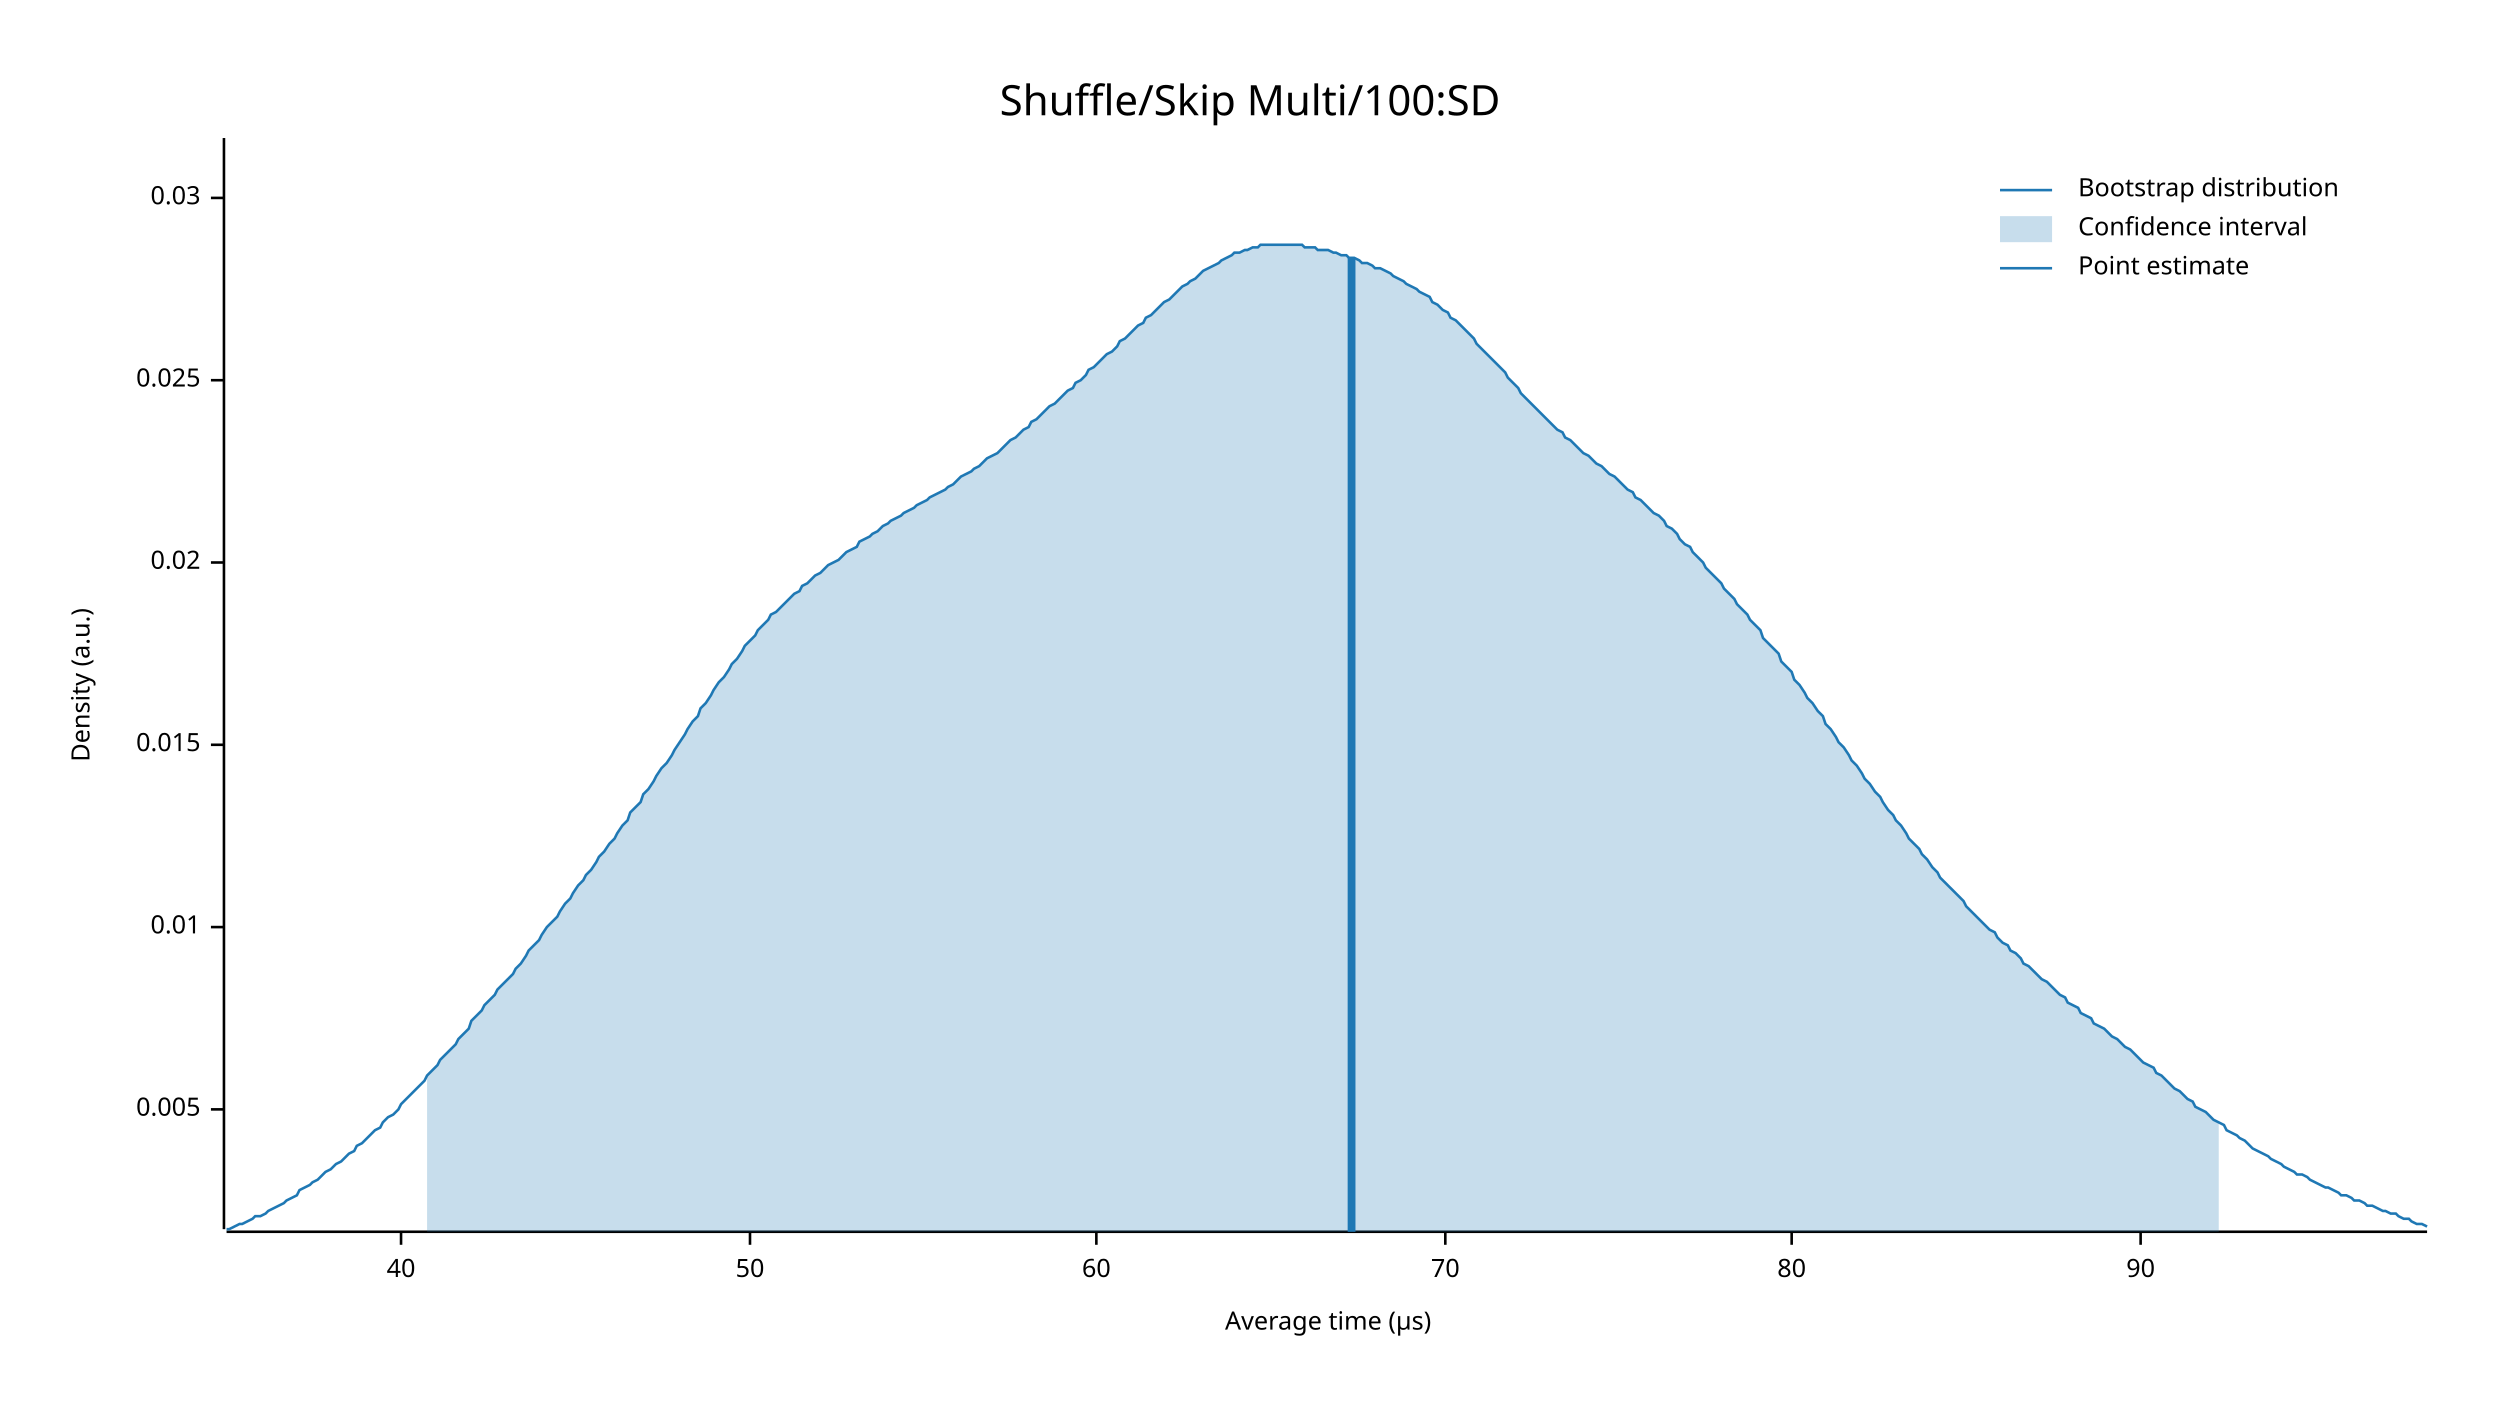
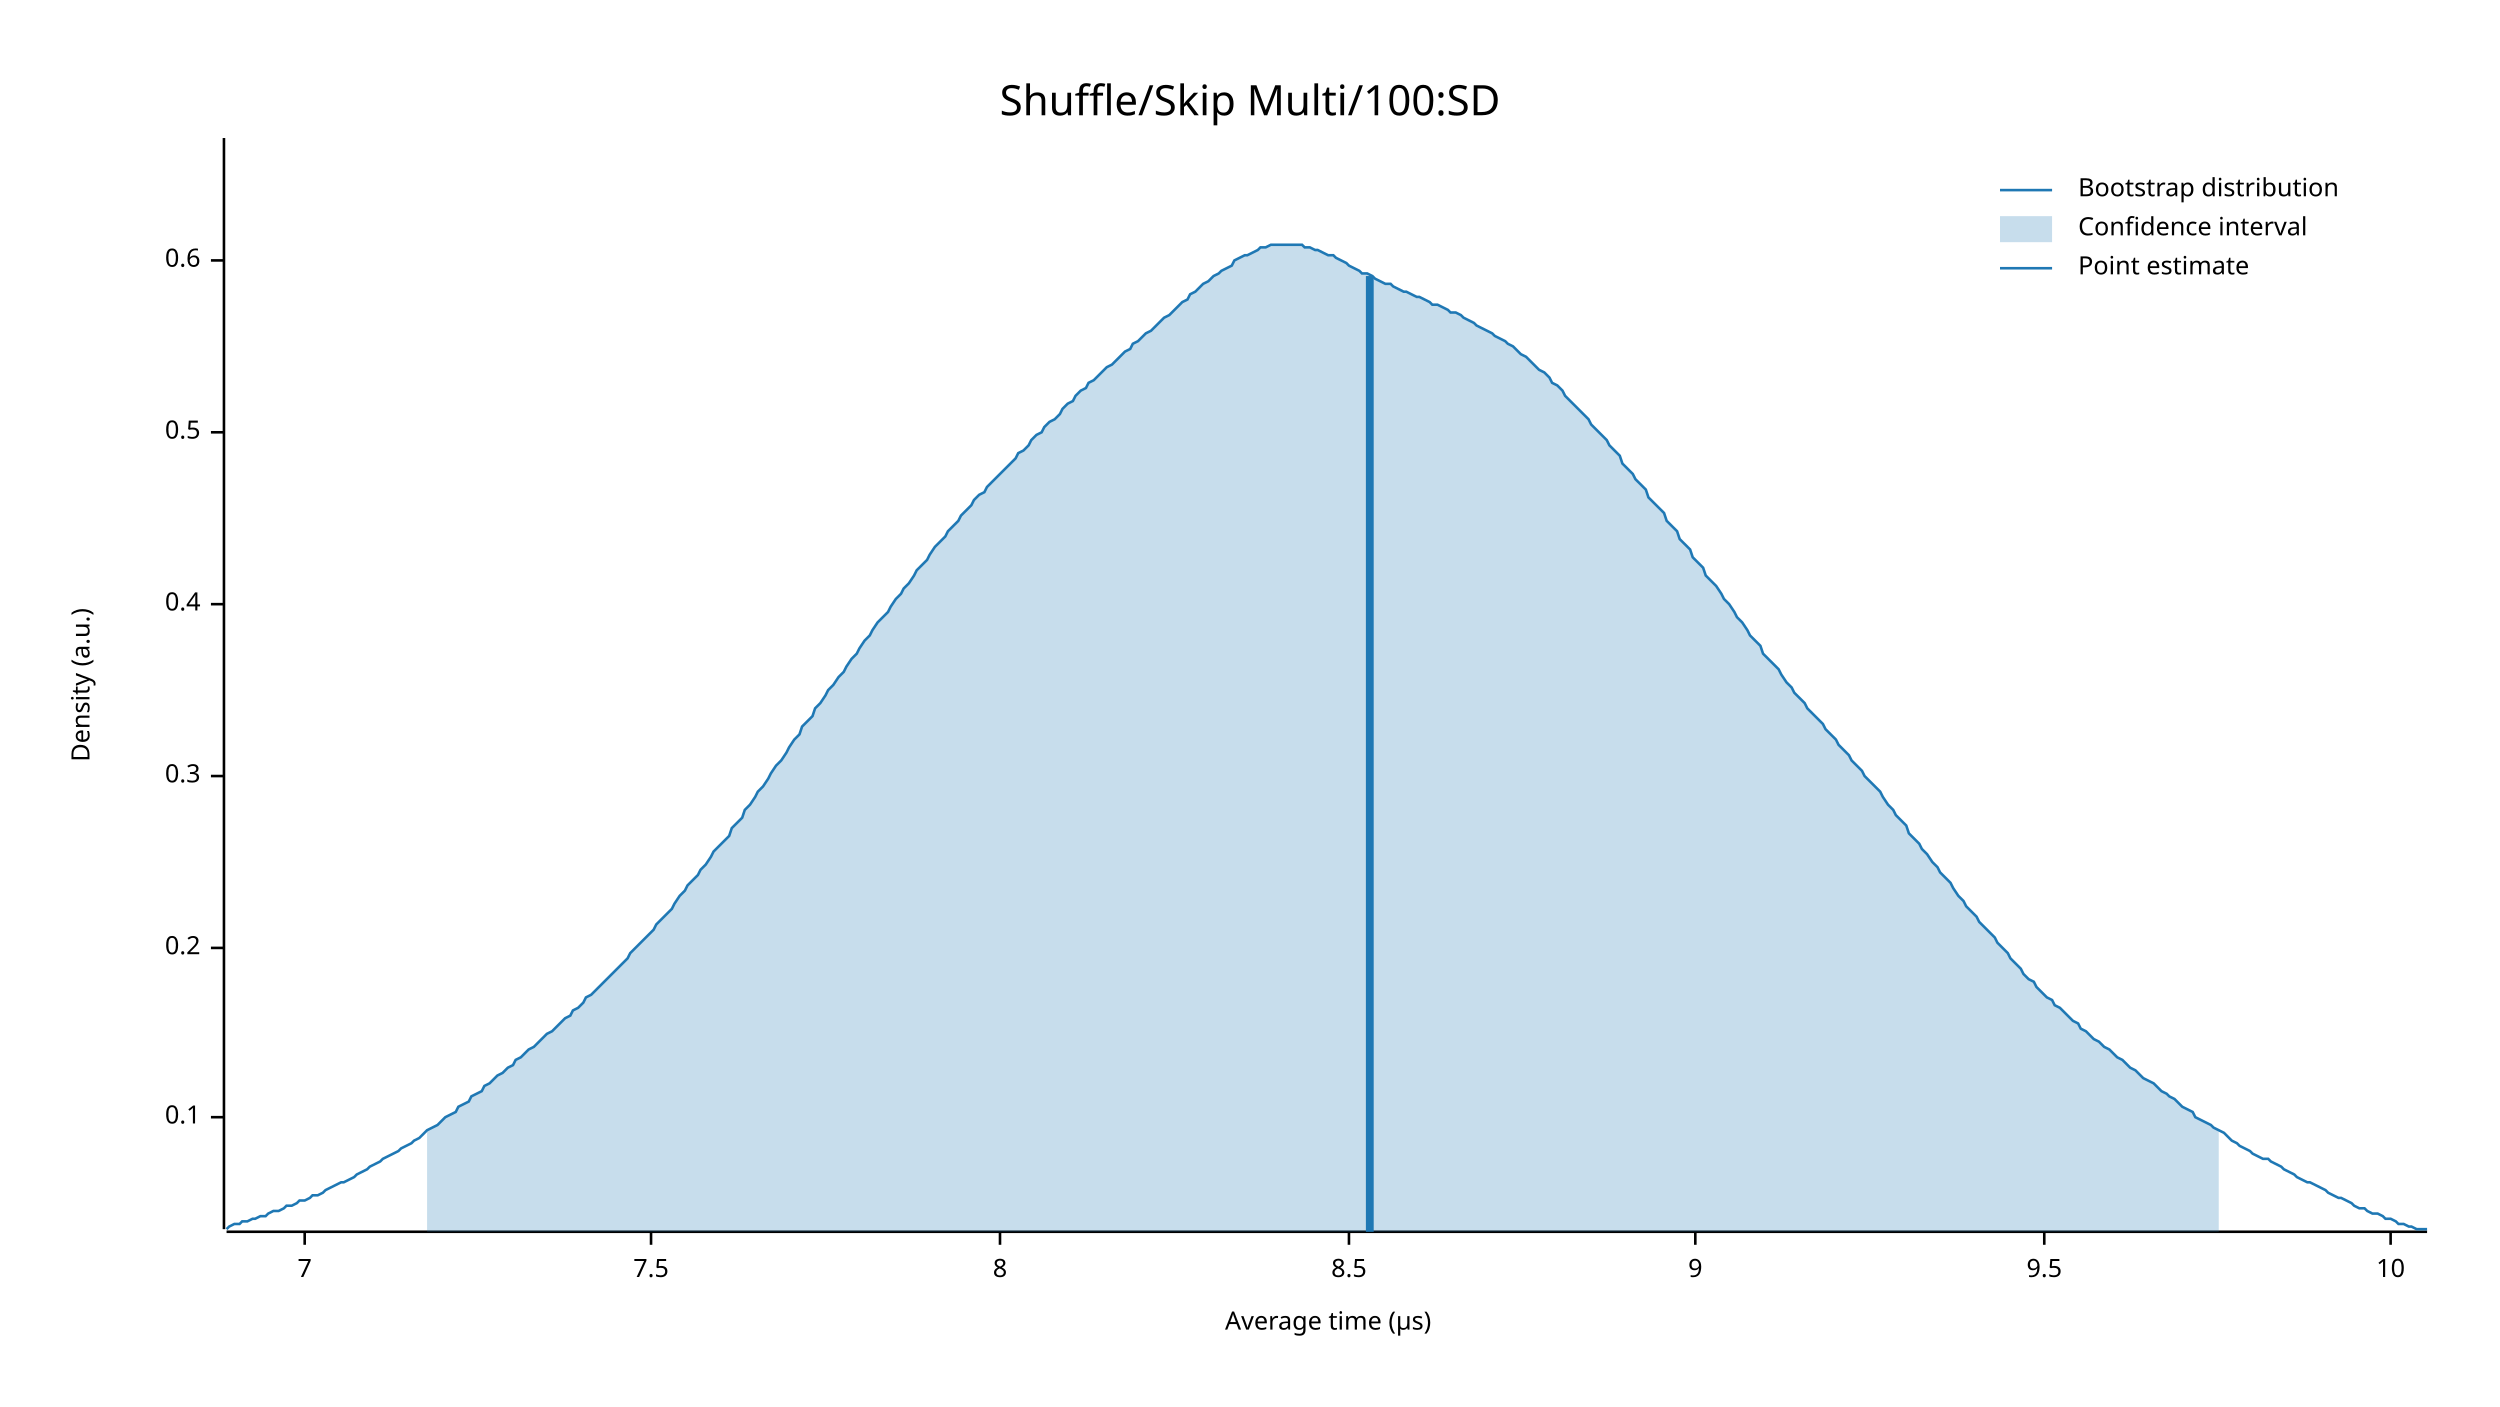
<svg xmlns="http://www.w3.org/2000/svg" width="960" height="540" viewBox="0 0 960 540">
  <text x="480" y="32" dy="0.76em" text-anchor="middle" font-family="sans-serif" font-size="16.129" opacity="1" fill="#000000">
Shuffle/Skip Multi/100:SD
</text>
  <text x="27" y="263" dy="0.76em" text-anchor="middle" font-family="sans-serif" font-size="9.677" opacity="1" fill="#000000" transform="rotate(270, 27, 263)">
Density (a.u.)
</text>
  <text x="510" y="513" dy="-0.5ex" text-anchor="middle" font-family="sans-serif" font-size="9.677" opacity="1" fill="#000000">
Average time (µs)
</text>
  <polyline fill="none" opacity="1" stroke="#000000" stroke-width="1" points="86,53 86,472 " />
-   <text x="77" y="426" dy="0.5ex" text-anchor="end" font-family="sans-serif" font-size="9.677" opacity="1" fill="#000000">
- 0.005
+   <text x="77" y="429" dy="0.5ex" text-anchor="end" font-family="sans-serif" font-size="9.677" opacity="1" fill="#000000">
+ 0.1
</text>
-   <polyline fill="none" opacity="1" stroke="#000000" stroke-width="1" points="81,426 86,426 " />
-   <text x="77" y="356" dy="0.5ex" text-anchor="end" font-family="sans-serif" font-size="9.677" opacity="1" fill="#000000">
- 0.01
+   <polyline fill="none" opacity="1" stroke="#000000" stroke-width="1" points="81,429 86,429 " />
+   <text x="77" y="364" dy="0.5ex" text-anchor="end" font-family="sans-serif" font-size="9.677" opacity="1" fill="#000000">
+ 0.2
</text>
-   <polyline fill="none" opacity="1" stroke="#000000" stroke-width="1" points="81,356 86,356 " />
-   <text x="77" y="286" dy="0.5ex" text-anchor="end" font-family="sans-serif" font-size="9.677" opacity="1" fill="#000000">
- 0.015
+   <polyline fill="none" opacity="1" stroke="#000000" stroke-width="1" points="81,364 86,364 " />
+   <text x="77" y="298" dy="0.5ex" text-anchor="end" font-family="sans-serif" font-size="9.677" opacity="1" fill="#000000">
+ 0.3
</text>
-   <polyline fill="none" opacity="1" stroke="#000000" stroke-width="1" points="81,286 86,286 " />
-   <text x="77" y="216" dy="0.5ex" text-anchor="end" font-family="sans-serif" font-size="9.677" opacity="1" fill="#000000">
- 0.02
+   <polyline fill="none" opacity="1" stroke="#000000" stroke-width="1" points="81,298 86,298 " />
+   <text x="77" y="232" dy="0.5ex" text-anchor="end" font-family="sans-serif" font-size="9.677" opacity="1" fill="#000000">
+ 0.4
</text>
-   <polyline fill="none" opacity="1" stroke="#000000" stroke-width="1" points="81,216 86,216 " />
-   <text x="77" y="146" dy="0.5ex" text-anchor="end" font-family="sans-serif" font-size="9.677" opacity="1" fill="#000000">
- 0.025
+   <polyline fill="none" opacity="1" stroke="#000000" stroke-width="1" points="81,232 86,232 " />
+   <text x="77" y="166" dy="0.5ex" text-anchor="end" font-family="sans-serif" font-size="9.677" opacity="1" fill="#000000">
+ 0.5
</text>
-   <polyline fill="none" opacity="1" stroke="#000000" stroke-width="1" points="81,146 86,146 " />
-   <text x="77" y="76" dy="0.5ex" text-anchor="end" font-family="sans-serif" font-size="9.677" opacity="1" fill="#000000">
- 0.03
+   <polyline fill="none" opacity="1" stroke="#000000" stroke-width="1" points="81,166 86,166 " />
+   <text x="77" y="100" dy="0.5ex" text-anchor="end" font-family="sans-serif" font-size="9.677" opacity="1" fill="#000000">
+ 0.6
</text>
-   <polyline fill="none" opacity="1" stroke="#000000" stroke-width="1" points="81,76 86,76 " />
+   <polyline fill="none" opacity="1" stroke="#000000" stroke-width="1" points="81,100 86,100 " />
  <polyline fill="none" opacity="1" stroke="#000000" stroke-width="1" points="87,473 932,473 " />
-   <text x="154" y="483" dy="0.76em" text-anchor="middle" font-family="sans-serif" font-size="9.677" opacity="1" fill="#000000">
- 40
+   <text x="117" y="483" dy="0.76em" text-anchor="middle" font-family="sans-serif" font-size="9.677" opacity="1" fill="#000000">
+ 7
</text>
-   <polyline fill="none" opacity="1" stroke="#000000" stroke-width="1" points="154,473 154,478 " />
-   <text x="288" y="483" dy="0.76em" text-anchor="middle" font-family="sans-serif" font-size="9.677" opacity="1" fill="#000000">
- 50
+   <polyline fill="none" opacity="1" stroke="#000000" stroke-width="1" points="117,473 117,478 " />
+   <text x="250" y="483" dy="0.76em" text-anchor="middle" font-family="sans-serif" font-size="9.677" opacity="1" fill="#000000">
+ 7.5
</text>
-   <polyline fill="none" opacity="1" stroke="#000000" stroke-width="1" points="288,473 288,478 " />
-   <text x="421" y="483" dy="0.76em" text-anchor="middle" font-family="sans-serif" font-size="9.677" opacity="1" fill="#000000">
- 60
+   <polyline fill="none" opacity="1" stroke="#000000" stroke-width="1" points="250,473 250,478 " />
+   <text x="384" y="483" dy="0.76em" text-anchor="middle" font-family="sans-serif" font-size="9.677" opacity="1" fill="#000000">
+ 8
</text>
-   <polyline fill="none" opacity="1" stroke="#000000" stroke-width="1" points="421,473 421,478 " />
-   <text x="555" y="483" dy="0.76em" text-anchor="middle" font-family="sans-serif" font-size="9.677" opacity="1" fill="#000000">
- 70
+   <polyline fill="none" opacity="1" stroke="#000000" stroke-width="1" points="384,473 384,478 " />
+   <text x="518" y="483" dy="0.76em" text-anchor="middle" font-family="sans-serif" font-size="9.677" opacity="1" fill="#000000">
+ 8.5
</text>
-   <polyline fill="none" opacity="1" stroke="#000000" stroke-width="1" points="555,473 555,478 " />
-   <text x="688" y="483" dy="0.76em" text-anchor="middle" font-family="sans-serif" font-size="9.677" opacity="1" fill="#000000">
- 80
+   <polyline fill="none" opacity="1" stroke="#000000" stroke-width="1" points="518,473 518,478 " />
+   <text x="651" y="483" dy="0.76em" text-anchor="middle" font-family="sans-serif" font-size="9.677" opacity="1" fill="#000000">
+ 9
</text>
-   <polyline fill="none" opacity="1" stroke="#000000" stroke-width="1" points="688,473 688,478 " />
-   <text x="822" y="483" dy="0.76em" text-anchor="middle" font-family="sans-serif" font-size="9.677" opacity="1" fill="#000000">
- 90
+   <polyline fill="none" opacity="1" stroke="#000000" stroke-width="1" points="651,473 651,478 " />
+   <text x="785" y="483" dy="0.76em" text-anchor="middle" font-family="sans-serif" font-size="9.677" opacity="1" fill="#000000">
+ 9.5
</text>
-   <polyline fill="none" opacity="1" stroke="#000000" stroke-width="1" points="822,473 822,478 " />
-   <polyline fill="none" opacity="1" stroke="#1F78B4" stroke-width="1" points="87,472 88,472 90,471 92,470 93,470 95,469 97,468 98,467 100,467 102,466 103,465 105,464 107,463 109,462 110,461 112,460 114,459 115,457 117,456 119,455 120,454 122,453 124,451 125,450 127,449 129,447 131,446 132,445 134,443 136,442 137,440 139,439 141,437 142,436 144,434 146,433 147,431 149,429 151,428 153,426 154,424 156,422 158,420 159,419 161,417 163,415 164,413 166,411 168,409 169,407 171,405 173,403 175,401 176,399 178,397 180,395 181,392 183,390 185,388 186,386 188,384 190,382 191,380 193,378 195,376 197,374 198,372 200,370 202,367 203,365 205,363 207,361 208,359 210,356 212,354 214,352 215,350 217,347 219,345 220,343 222,340 224,338 225,336 227,334 229,331 230,329 232,327 234,324 236,322 237,320 239,317 241,315 242,312 244,310 246,308 247,305 249,303 251,300 252,298 254,295 256,293 258,290 259,288 261,285 263,282 264,280 266,277 268,275 269,272 271,270 273,267 274,265 276,262 278,260 280,257 281,255 283,253 285,250 286,248 288,246 290,244 291,242 293,240 295,238 296,236 298,235 300,233 302,231 303,230 305,228 307,227 308,225 310,224 312,222 313,221 315,220 317,218 318,217 320,216 322,215 324,213 325,212 327,211 329,210 330,208 332,207 334,206 335,205 337,204 339,202 341,201 342,200 344,199 346,198 347,197 349,196 351,195 352,194 354,193 356,192 357,191 359,190 361,189 363,188 364,187 366,186 368,184 369,183 371,182 373,181 374,180 376,179 378,177 379,176 381,175 383,174 385,172 386,171 388,169 390,168 391,167 393,165 395,164 396,162 398,161 400,159 401,158 403,156 405,155 407,153 408,152 410,150 412,149 413,147 415,146 417,144 418,142 420,141 422,139 423,138 425,136 427,135 429,133 430,131 432,130 434,128 435,127 437,125 439,124 440,122 442,121 444,119 445,118 447,116 449,115 451,113 452,112 454,110 456,109 457,108 459,107 461,105 462,104 464,103 466,102 468,101 469,100 471,99 473,98 474,97 476,97 478,96 479,96 481,95 483,95 484,94 486,94 488,94 490,94 491,94 493,94 495,94 496,94 498,94 500,94 501,95 503,95 505,95 506,96 508,96 510,96 512,97 513,97 515,98 517,98 518,99 520,99 522,100 523,101 525,101 527,102 528,103 530,103 532,104 534,105 535,106 537,107 539,108 540,109 542,110 544,111 545,112 547,113 549,114 550,116 552,117 554,119 556,120 557,122 559,123 561,125 562,126 564,128 566,130 567,132 569,134 571,136 573,138 574,139 576,141 578,143 579,145 581,147 583,149 584,151 586,153 588,155 589,156 591,158 593,160 595,162 596,163 598,165 600,166 601,168 603,169 605,171 606,172 608,174 610,175 611,176 613,178 615,179 617,181 618,182 620,183 622,185 623,186 625,188 627,189 628,191 630,192 632,194 633,195 635,197 637,198 639,200 640,202 642,203 644,205 645,207 647,209 649,210 650,212 652,214 654,216 655,218 657,220 659,222 661,224 662,226 664,228 666,230 667,232 669,234 671,236 672,238 674,240 676,242 677,245 679,247 681,249 683,251 684,254 686,256 688,258 689,261 691,263 693,266 694,268 696,270 698,273 700,275 701,278 703,280 705,283 706,285 708,287 710,290 711,292 713,294 715,297 716,299 718,301 720,304 722,306 723,308 725,311 727,313 728,315 730,317 732,320 733,322 735,324 737,326 738,328 740,330 742,333 744,335 745,337 747,339 749,341 750,342 752,344 754,346 755,348 757,350 759,352 760,353 762,355 764,357 766,358 767,360 769,362 771,363 772,365 774,366 776,368 777,370 779,371 781,373 782,374 784,376 786,377 788,379 789,380 791,382 793,383 794,385 796,386 798,387 799,389 801,390 803,391 804,393 806,394 808,395 810,397 811,398 813,399 815,401 816,402 818,403 820,405 821,406 823,408 825,409 827,410 828,412 830,413 832,415 833,416 835,418 837,419 838,420 840,422 842,423 843,425 845,426 847,427 849,429 850,430 852,431 854,432 855,434 857,435 859,436 860,437 862,438 864,440 865,441 867,442 869,443 871,444 872,445 874,446 876,447 877,448 879,449 881,450 882,451 884,451 886,452 887,453 889,454 891,455 893,456 894,456 896,457 898,458 899,459 901,459 903,460 904,461 906,461 908,462 909,463 911,463 913,464 915,465 916,465 918,466 920,466 921,467 923,468 925,468 926,469 928,470 930,470 932,471 " />
-   <polygon opacity="0.25" fill="#1F78B4" points="164,413 166,411 168,409 169,407 171,405 173,403 175,401 176,399 178,397 180,395 181,392 183,390 185,388 186,386 188,384 190,382 191,380 193,378 195,376 197,374 198,372 200,370 202,367 203,365 205,363 207,361 208,359 210,356 212,354 214,352 215,350 217,347 219,345 220,343 222,340 224,338 225,336 227,334 229,331 230,329 232,327 234,324 236,322 237,320 239,317 241,315 242,312 244,310 246,308 247,305 249,303 251,300 252,298 254,295 256,293 258,290 259,288 261,285 263,282 264,280 266,277 268,275 269,272 271,270 273,267 274,265 276,262 278,260 280,257 281,255 283,253 285,250 286,248 288,246 290,244 291,242 293,240 295,238 296,236 298,235 300,233 302,231 303,230 305,228 307,227 308,225 310,224 312,222 313,221 315,220 317,218 318,217 320,216 322,215 324,213 325,212 327,211 329,210 330,208 332,207 334,206 335,205 337,204 339,202 341,201 342,200 344,199 346,198 347,197 349,196 351,195 352,194 354,193 356,192 357,191 359,190 361,189 363,188 364,187 366,186 368,184 369,183 371,182 373,181 374,180 376,179 378,177 379,176 381,175 383,174 385,172 386,171 388,169 390,168 391,167 393,165 395,164 396,162 398,161 400,159 401,158 403,156 405,155 407,153 408,152 410,150 412,149 413,147 415,146 417,144 418,142 420,141 422,139 423,138 425,136 427,135 429,133 430,131 432,130 434,128 435,127 437,125 439,124 440,122 442,121 444,119 445,118 447,116 449,115 451,113 452,112 454,110 456,109 457,108 459,107 461,105 462,104 464,103 466,102 468,101 469,100 471,99 473,98 474,97 476,97 478,96 479,96 481,95 483,95 484,94 486,94 488,94 490,94 491,94 493,94 495,94 496,94 498,94 500,94 501,95 503,95 505,95 506,96 508,96 510,96 512,97 513,97 515,98 517,98 518,99 520,99 522,100 523,101 525,101 527,102 528,103 530,103 532,104 534,105 535,106 537,107 539,108 540,109 542,110 544,111 545,112 547,113 549,114 550,116 552,117 554,119 556,120 557,122 559,123 561,125 562,126 564,128 566,130 567,132 569,134 571,136 573,138 574,139 576,141 578,143 579,145 581,147 583,149 584,151 586,153 588,155 589,156 591,158 593,160 595,162 596,163 598,165 600,166 601,168 603,169 605,171 606,172 608,174 610,175 611,176 613,178 615,179 617,181 618,182 620,183 622,185 623,186 625,188 627,189 628,191 630,192 632,194 633,195 635,197 637,198 639,200 640,202 642,203 644,205 645,207 647,209 649,210 650,212 652,214 654,216 655,218 657,220 659,222 661,224 662,226 664,228 666,230 667,232 669,234 671,236 672,238 674,240 676,242 677,245 679,247 681,249 683,251 684,254 686,256 688,258 689,261 691,263 693,266 694,268 696,270 698,273 700,275 701,278 703,280 705,283 706,285 708,287 710,290 711,292 713,294 715,297 716,299 718,301 720,304 722,306 723,308 725,311 727,313 728,315 730,317 732,320 733,322 735,324 737,326 738,328 740,330 742,333 744,335 745,337 747,339 749,341 750,342 752,344 754,346 755,348 757,350 759,352 760,353 762,355 764,357 766,358 767,360 769,362 771,363 772,365 774,366 776,368 777,370 779,371 781,373 782,374 784,376 786,377 788,379 789,380 791,382 793,383 794,385 796,386 798,387 799,389 801,390 803,391 804,393 806,394 808,395 810,397 811,398 813,399 815,401 816,402 818,403 820,405 821,406 823,408 825,409 827,410 828,412 830,413 832,415 833,416 835,418 837,419 838,420 840,422 842,423 843,425 845,426 847,427 849,429 850,430 852,431 852,473 164,473 " />
-   <polyline fill="none" opacity="1" stroke="#1F78B4" stroke-width="3" points="519,473 519,99 " />
+   <polyline fill="none" opacity="1" stroke="#000000" stroke-width="1" points="785,473 785,478 " />
+   <text x="918" y="483" dy="0.76em" text-anchor="middle" font-family="sans-serif" font-size="9.677" opacity="1" fill="#000000">
+ 10
+ </text>
+   <polyline fill="none" opacity="1" stroke="#000000" stroke-width="1" points="918,473 918,478 " />
+   <polyline fill="none" opacity="1" stroke="#1F78B4" stroke-width="1" points="87,472 88,471 90,470 92,470 93,469 95,469 97,468 98,468 100,467 102,467 103,466 105,465 107,465 109,464 110,463 112,463 114,462 115,461 117,461 119,460 120,459 122,459 124,458 125,457 127,456 129,455 131,454 132,454 134,453 136,452 137,451 139,450 141,449 142,448 144,447 146,446 147,445 149,444 151,443 153,442 154,441 156,440 158,439 159,438 161,437 163,435 164,434 166,433 168,432 169,431 171,429 173,428 175,427 176,425 178,424 180,423 181,421 183,420 185,419 186,417 188,416 190,414 191,413 193,412 195,410 197,409 198,407 200,406 202,404 203,403 205,402 207,400 208,399 210,397 212,396 214,394 215,393 217,391 219,390 220,388 222,387 224,385 225,383 227,382 229,380 230,379 232,377 234,375 236,373 237,372 239,370 241,368 242,366 244,364 246,362 247,361 249,359 251,357 252,355 254,353 256,351 258,349 259,347 261,344 263,342 264,340 266,338 268,336 269,334 271,332 273,329 274,327 276,325 278,323 280,321 281,318 283,316 285,314 286,311 288,309 290,306 291,304 293,302 295,299 296,297 298,294 300,292 302,289 303,287 305,284 307,282 308,279 310,277 312,275 313,272 315,270 317,267 318,265 320,263 322,260 324,258 325,256 327,253 329,251 330,249 332,246 334,244 335,242 337,239 339,237 341,235 342,233 344,230 346,228 347,226 349,224 351,221 352,219 354,217 356,215 357,213 359,210 361,208 363,206 364,204 366,202 368,200 369,198 371,196 373,194 374,192 376,190 378,189 379,187 381,185 383,183 385,181 386,180 388,178 390,176 391,174 393,173 395,171 396,169 398,167 400,166 401,164 403,162 405,161 407,159 408,157 410,155 412,154 413,152 415,150 417,149 418,147 420,146 422,144 423,143 425,141 427,140 429,138 430,137 432,135 434,134 435,132 437,131 439,129 440,128 442,127 444,125 445,124 447,122 449,121 451,119 452,118 454,116 456,115 457,113 459,112 461,110 462,109 464,108 466,106 468,105 469,104 471,103 473,102 474,100 476,99 478,98 479,98 481,97 483,96 484,95 486,95 488,94 490,94 491,94 493,94 495,94 496,94 498,94 500,94 501,95 503,95 505,96 506,96 508,97 510,98 512,98 513,99 515,100 517,101 518,102 520,103 522,104 523,105 525,105 527,106 528,107 530,108 532,109 534,109 535,110 537,111 539,112 540,112 542,113 544,114 545,114 547,115 549,116 550,117 552,117 554,118 556,119 557,120 559,120 561,121 562,122 564,123 566,124 567,125 569,126 571,127 573,128 574,129 576,130 578,131 579,132 581,133 583,135 584,136 586,137 588,139 589,140 591,142 593,143 595,145 596,147 598,148 600,150 601,152 603,154 605,156 606,157 608,159 610,161 611,163 613,165 615,167 617,169 618,171 620,173 622,175 623,178 625,180 627,182 628,184 630,186 632,188 633,191 635,193 637,195 639,197 640,200 642,202 644,204 645,207 647,209 649,211 650,214 652,216 654,218 655,221 657,223 659,225 661,228 662,230 664,232 666,235 667,237 669,239 671,242 672,244 674,246 676,248 677,251 679,253 681,255 683,257 684,259 686,262 688,264 689,266 691,268 693,270 694,272 696,274 698,276 700,278 701,280 703,282 705,284 706,286 708,288 710,290 711,292 713,294 715,296 716,298 718,300 720,302 722,304 723,306 725,309 727,311 728,313 730,315 732,317 733,320 735,322 737,324 738,326 740,328 742,331 744,333 745,335 747,337 749,339 750,341 752,344 754,346 755,348 757,350 759,352 760,354 762,356 764,358 766,360 767,362 769,364 771,366 772,368 774,370 776,372 777,374 779,376 781,377 782,379 784,381 786,383 788,384 789,386 791,387 793,389 794,390 796,392 798,393 799,395 801,396 803,398 804,399 806,400 808,402 810,403 811,404 813,406 815,407 816,408 818,410 820,411 821,412 823,414 825,415 827,416 828,417 830,419 832,420 833,421 835,422 837,424 838,425 840,426 842,427 843,429 845,430 847,431 849,432 850,433 852,434 854,435 855,436 857,438 859,439 860,440 862,441 864,442 865,443 867,444 869,445 871,445 872,446 874,447 876,448 877,449 879,450 881,451 882,452 884,453 886,454 887,454 889,455 891,456 893,457 894,458 896,459 898,460 899,460 901,461 903,462 904,463 906,464 908,464 909,465 911,466 913,466 915,467 916,468 918,468 920,469 921,470 923,470 925,471 926,471 928,472 930,472 932,472 " />
+   <polygon opacity="0.25" fill="#1F78B4" points="164,434 166,433 168,432 169,431 171,429 173,428 175,427 176,425 178,424 180,423 181,421 183,420 185,419 186,417 188,416 190,414 191,413 193,412 195,410 197,409 198,407 200,406 202,404 203,403 205,402 207,400 208,399 210,397 212,396 214,394 215,393 217,391 219,390 220,388 222,387 224,385 225,383 227,382 229,380 230,379 232,377 234,375 236,373 237,372 239,370 241,368 242,366 244,364 246,362 247,361 249,359 251,357 252,355 254,353 256,351 258,349 259,347 261,344 263,342 264,340 266,338 268,336 269,334 271,332 273,329 274,327 276,325 278,323 280,321 281,318 283,316 285,314 286,311 288,309 290,306 291,304 293,302 295,299 296,297 298,294 300,292 302,289 303,287 305,284 307,282 308,279 310,277 312,275 313,272 315,270 317,267 318,265 320,263 322,260 324,258 325,256 327,253 329,251 330,249 332,246 334,244 335,242 337,239 339,237 341,235 342,233 344,230 346,228 347,226 349,224 351,221 352,219 354,217 356,215 357,213 359,210 361,208 363,206 364,204 366,202 368,200 369,198 371,196 373,194 374,192 376,190 378,189 379,187 381,185 383,183 385,181 386,180 388,178 390,176 391,174 393,173 395,171 396,169 398,167 400,166 401,164 403,162 405,161 407,159 408,157 410,155 412,154 413,152 415,150 417,149 418,147 420,146 422,144 423,143 425,141 427,140 429,138 430,137 432,135 434,134 435,132 437,131 439,129 440,128 442,127 444,125 445,124 447,122 449,121 451,119 452,118 454,116 456,115 457,113 459,112 461,110 462,109 464,108 466,106 468,105 469,104 471,103 473,102 474,100 476,99 478,98 479,98 481,97 483,96 484,95 486,95 488,94 490,94 491,94 493,94 495,94 496,94 498,94 500,94 501,95 503,95 505,96 506,96 508,97 510,98 512,98 513,99 515,100 517,101 518,102 520,103 522,104 523,105 525,105 527,106 528,107 530,108 532,109 534,109 535,110 537,111 539,112 540,112 542,113 544,114 545,114 547,115 549,116 550,117 552,117 554,118 556,119 557,120 559,120 561,121 562,122 564,123 566,124 567,125 569,126 571,127 573,128 574,129 576,130 578,131 579,132 581,133 583,135 584,136 586,137 588,139 589,140 591,142 593,143 595,145 596,147 598,148 600,150 601,152 603,154 605,156 606,157 608,159 610,161 611,163 613,165 615,167 617,169 618,171 620,173 622,175 623,178 625,180 627,182 628,184 630,186 632,188 633,191 635,193 637,195 639,197 640,200 642,202 644,204 645,207 647,209 649,211 650,214 652,216 654,218 655,221 657,223 659,225 661,228 662,230 664,232 666,235 667,237 669,239 671,242 672,244 674,246 676,248 677,251 679,253 681,255 683,257 684,259 686,262 688,264 689,266 691,268 693,270 694,272 696,274 698,276 700,278 701,280 703,282 705,284 706,286 708,288 710,290 711,292 713,294 715,296 716,298 718,300 720,302 722,304 723,306 725,309 727,311 728,313 730,315 732,317 733,320 735,322 737,324 738,326 740,328 742,331 744,333 745,335 747,337 749,339 750,341 752,344 754,346 755,348 757,350 759,352 760,354 762,356 764,358 766,360 767,362 769,364 771,366 772,368 774,370 776,372 777,374 779,376 781,377 782,379 784,381 786,383 788,384 789,386 791,387 793,389 794,390 796,392 798,393 799,395 801,396 803,398 804,399 806,400 808,402 810,403 811,404 813,406 815,407 816,408 818,410 820,411 821,412 823,414 825,415 827,416 828,417 830,419 832,420 833,421 835,422 837,424 838,425 840,426 842,427 843,429 845,430 847,431 849,432 850,433 852,434 852,473 164,473 " />
+   <polyline fill="none" opacity="1" stroke="#1F78B4" stroke-width="3" points="526,473 526,106 " />
  <text x="798" y="68" dy="0.76em" text-anchor="start" font-family="sans-serif" font-size="9.677" opacity="1" fill="#000000">
Bootstrap distribution
</text>
  <text x="798" y="83" dy="0.76em" text-anchor="start" font-family="sans-serif" font-size="9.677" opacity="1" fill="#000000">
Confidence interval
</text>
  <text x="798" y="98" dy="0.76em" text-anchor="start" font-family="sans-serif" font-size="9.677" opacity="1" fill="#000000">
Point estimate
</text>
  <polyline fill="none" opacity="1" stroke="#1F78B4" stroke-width="1" points="768,73 788,73 " />
  <rect x="768" y="83" width="20" height="10" opacity="0.25" fill="#1F78B4" stroke="none" />
  <polyline fill="none" opacity="1" stroke="#1F78B4" stroke-width="1" points="768,103 788,103 " />
</svg>
